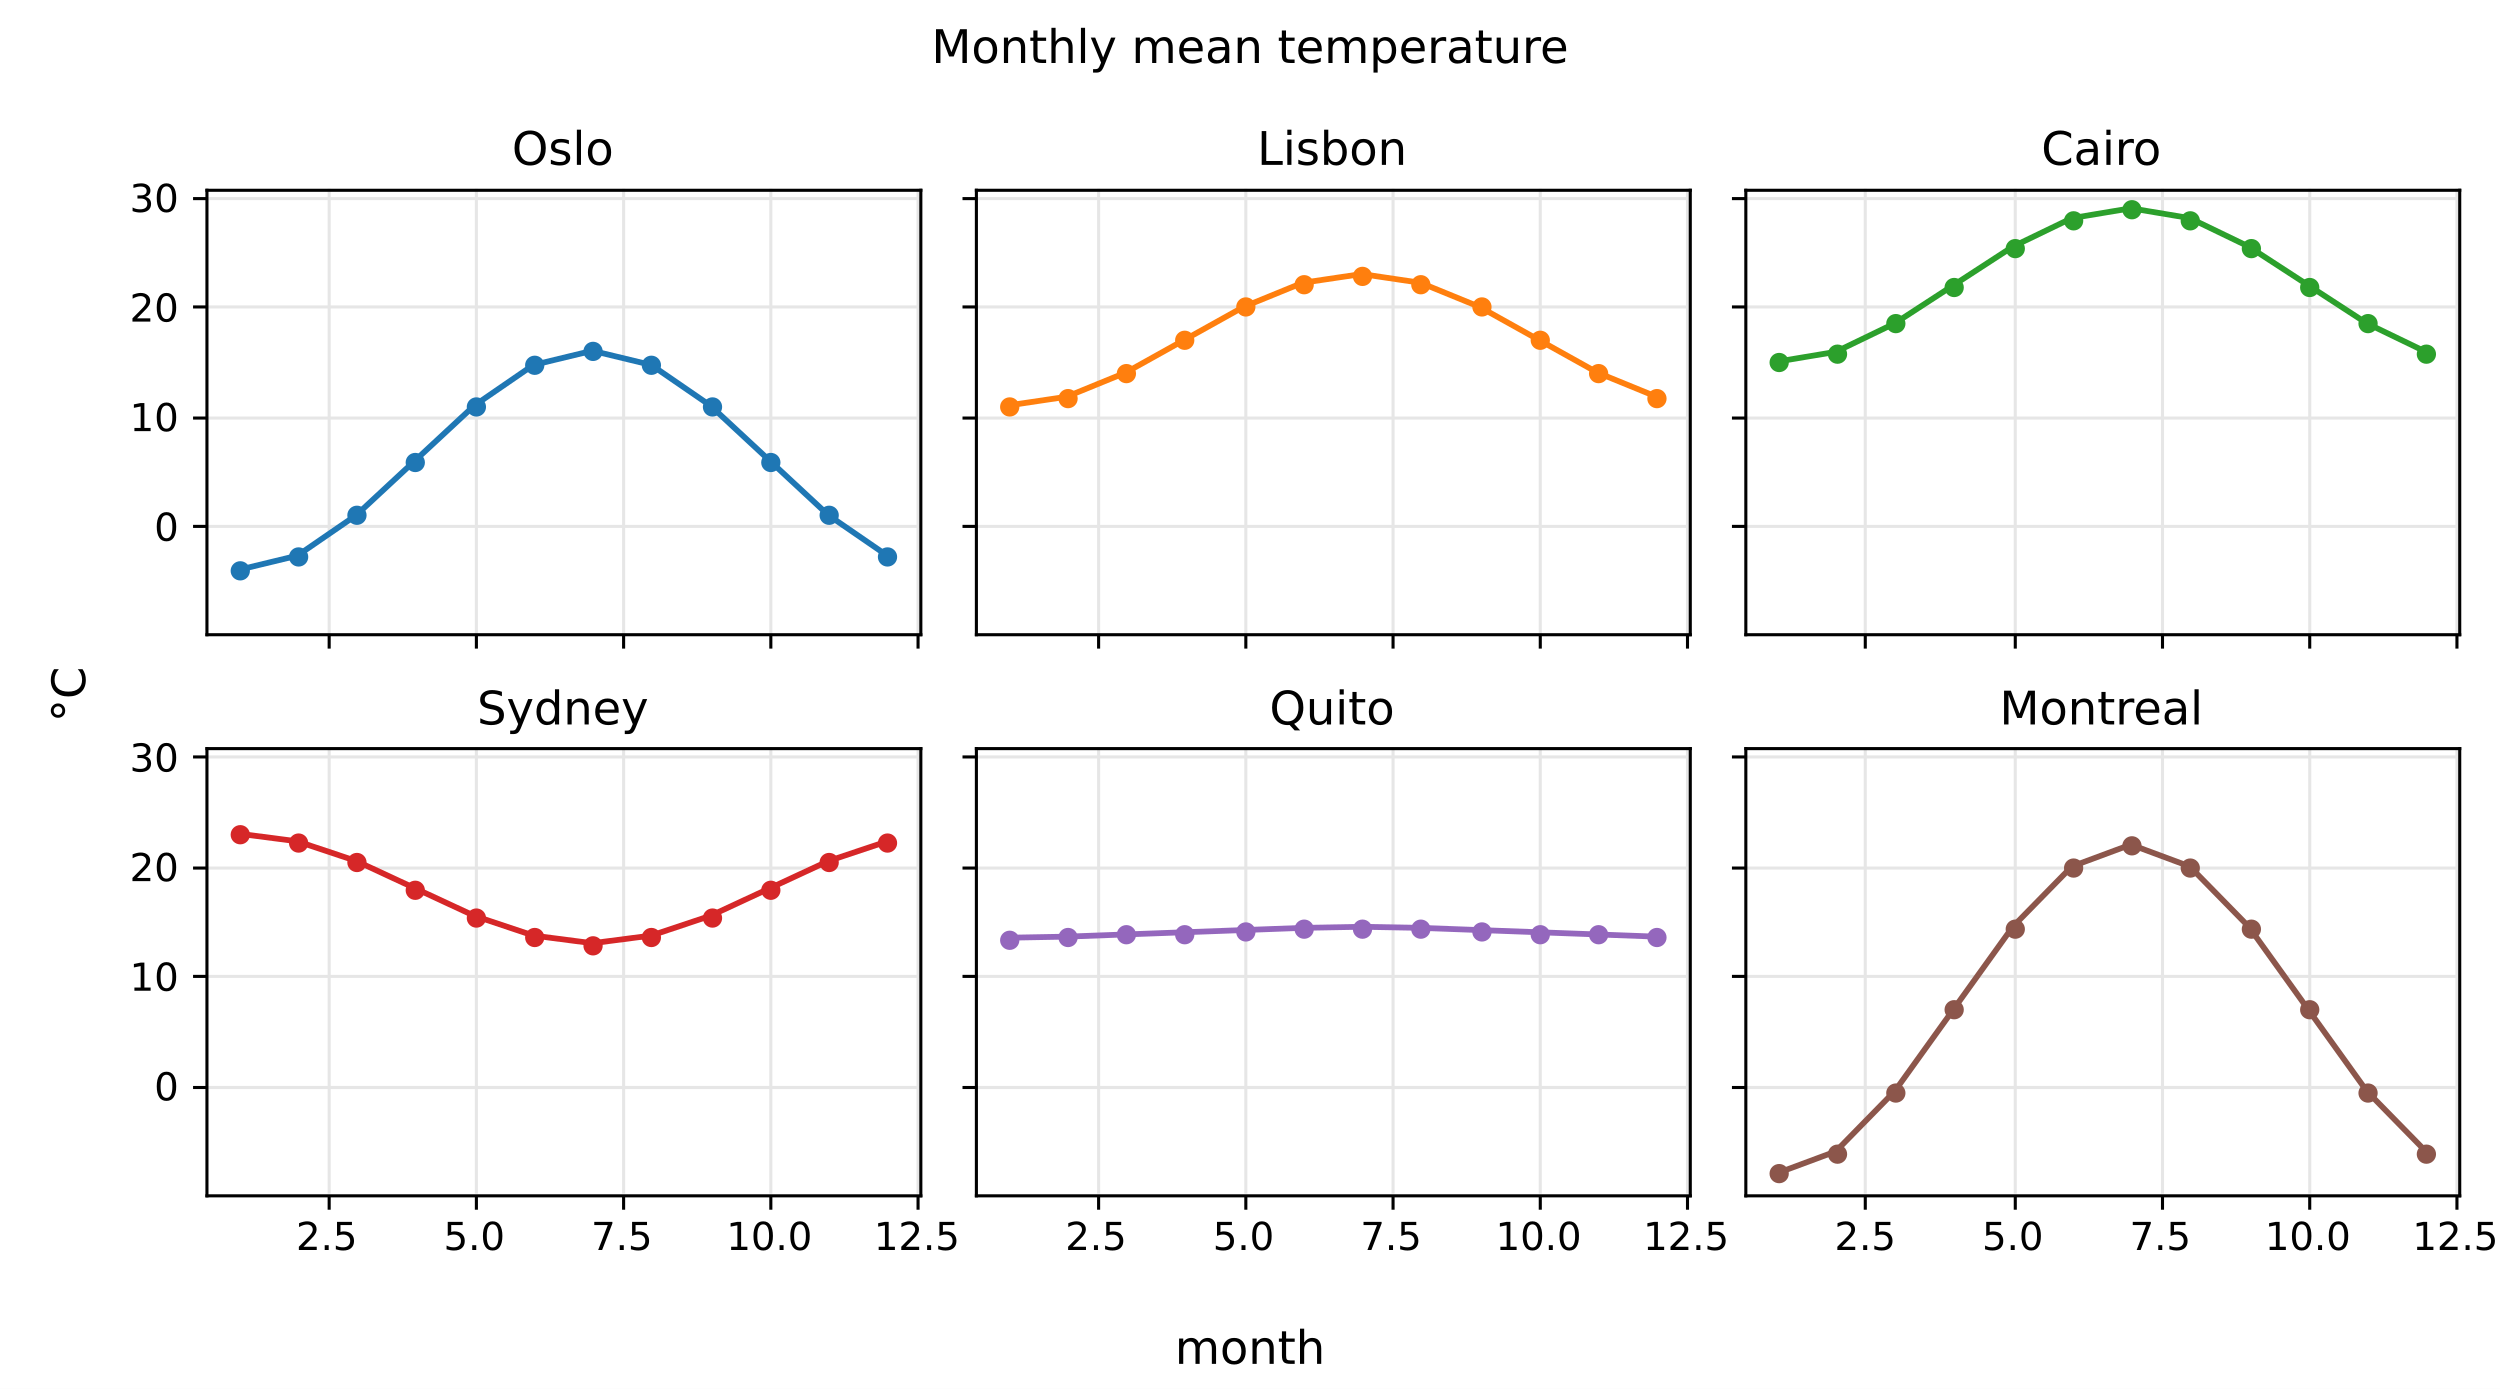
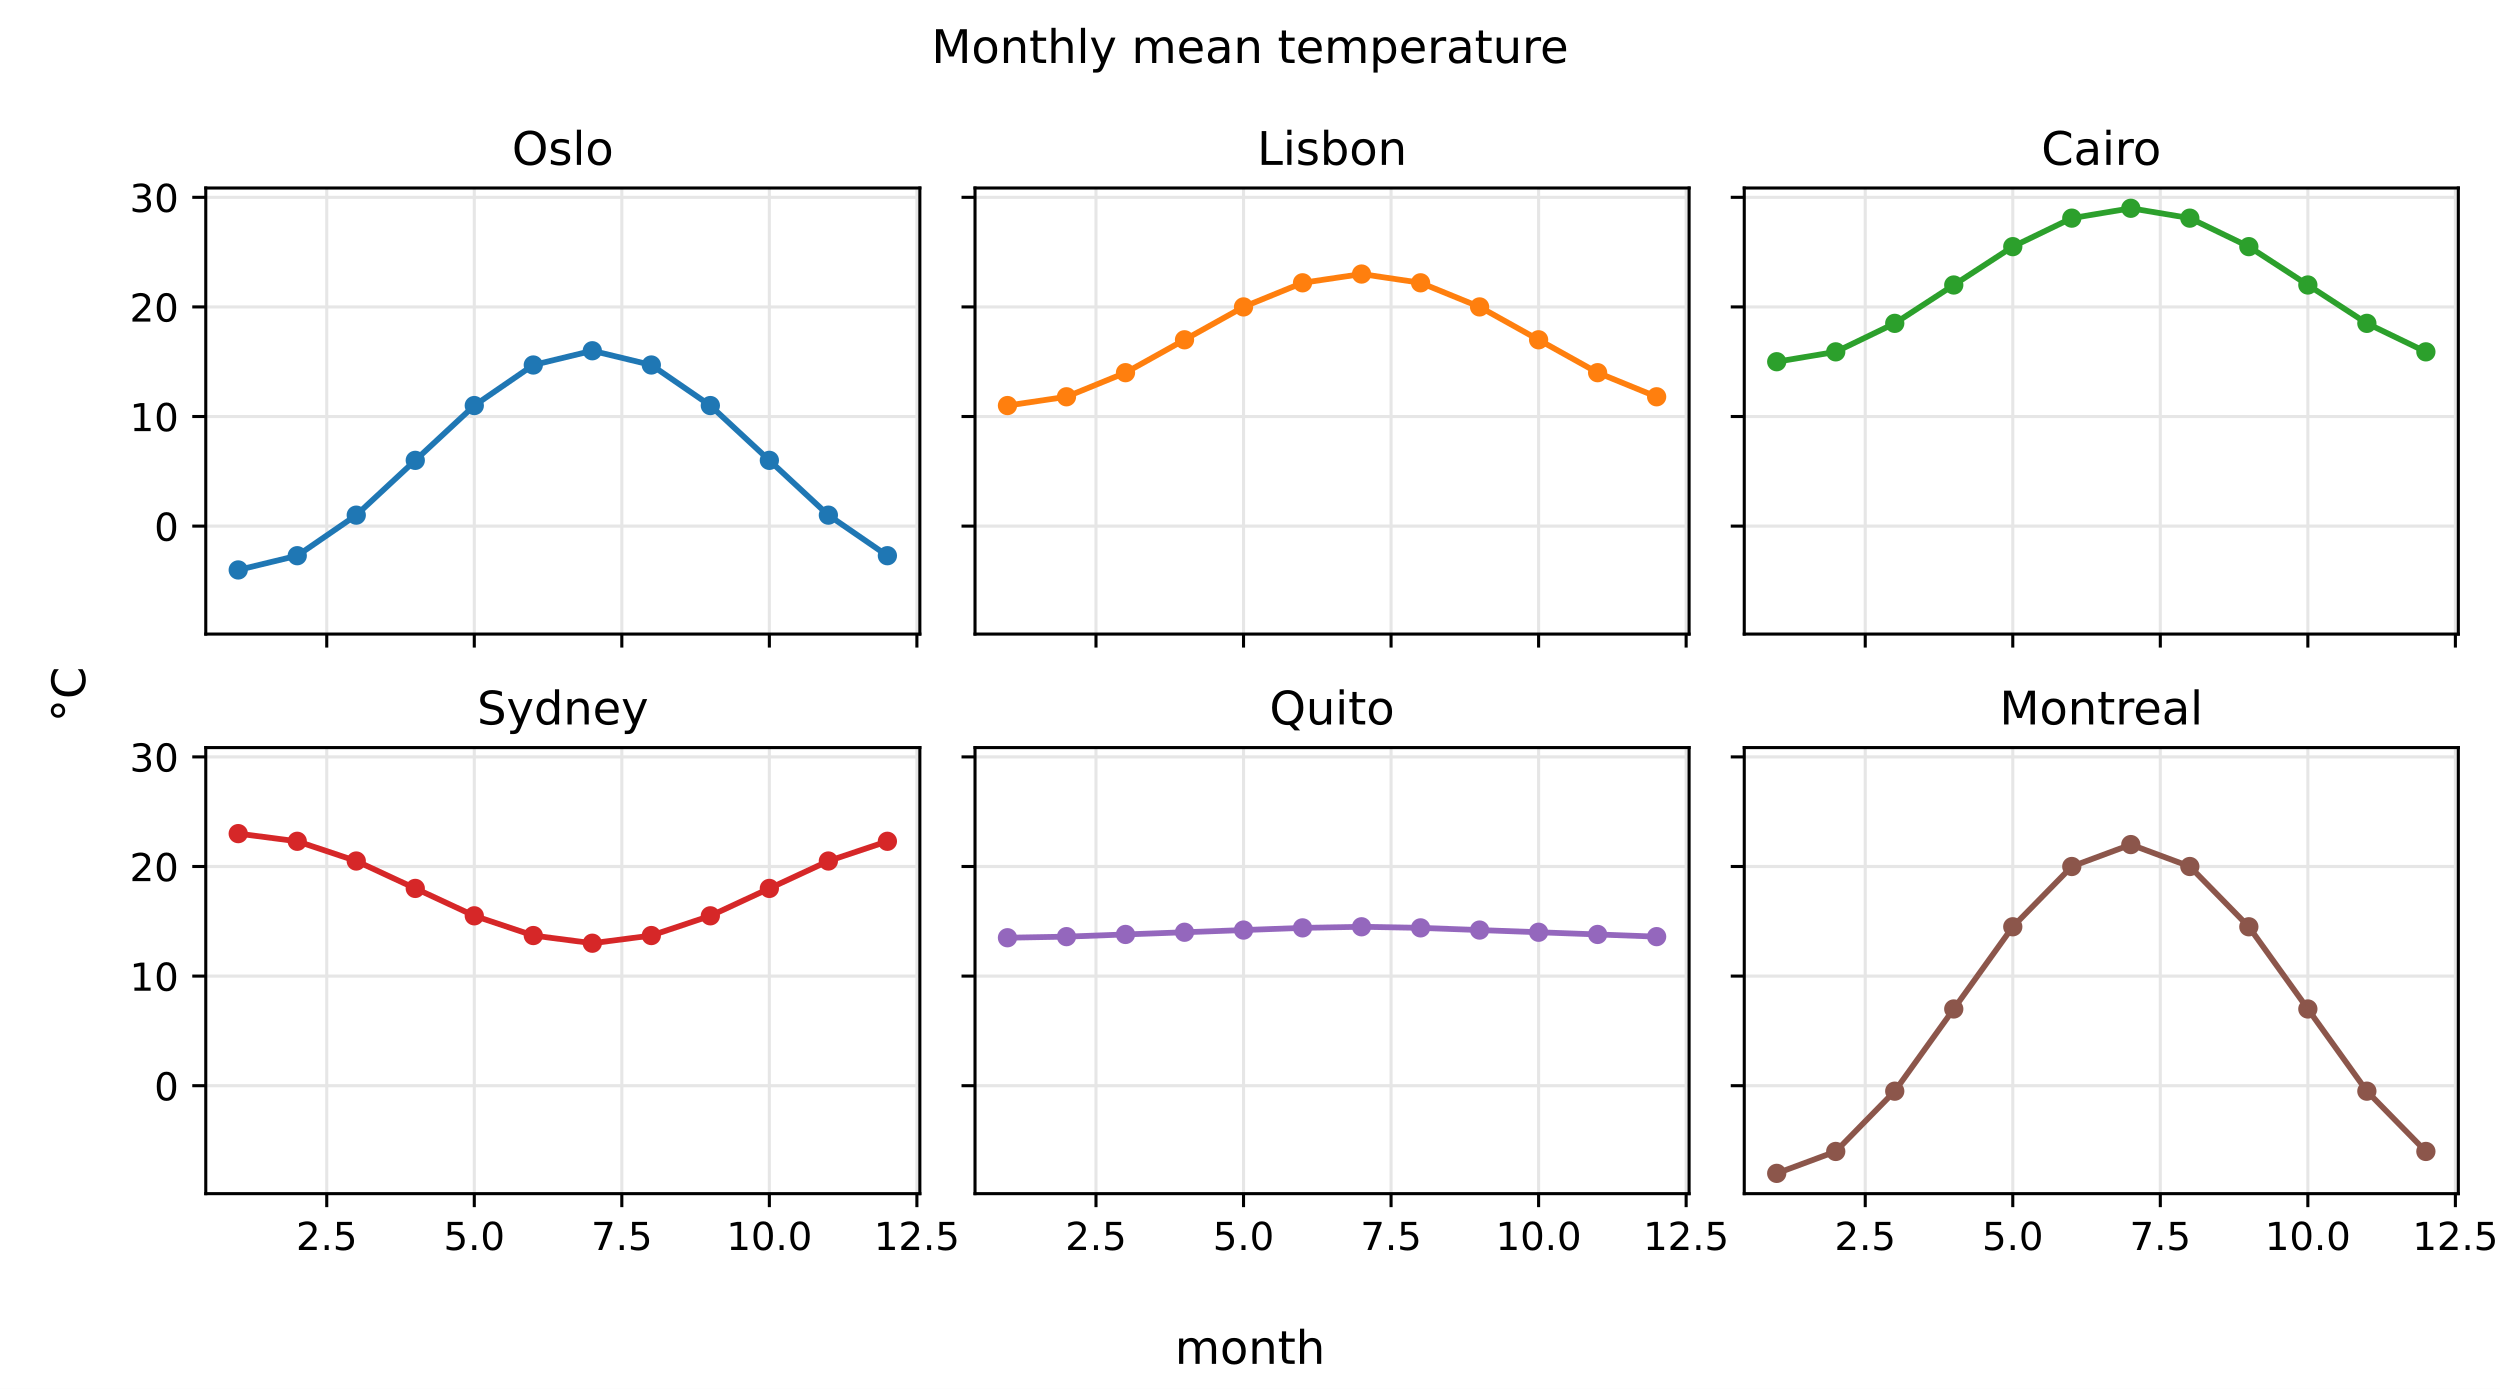
<svg xmlns="http://www.w3.org/2000/svg" width="900" height="500" viewBox="0 0 900 500">
  <rect width="900" height="500" fill="#ffffff" />
-   <rect x="74" y="68" width="257" height="160" fill="#ffffff" stroke="none" />
+   <rect x="74.076" y="67.681" width="257.067" height="160.583" fill="#ffffff" stroke="none" />
  <clipPath id="c0">
    <rect x="74.076" y="67.681" width="257.067" height="160.583" />
  </clipPath>
  <g clip-path="url(#c0)">
-     <path d="M118.5 228.5 L118.5 68.5 M171.5 228.5 L171.5 68.5 M224.5 228.5 L224.5 68.5 M277.5 228.5 L277.5 68.5 M330.5 228.5 L330.5 68.5" fill="none" stroke="#e6e6e6" stroke-width="1.111" stroke-linecap="square" stroke-linejoin="round" />
-   </g>
-   <path d="M118.5 228.5 L118.5 233.5 M171.5 228.5 L171.5 233.5 M224.5 228.5 L224.5 233.5 M277.5 228.5 L277.5 233.5 M330.5 228.5 L330.5 233.5" fill="none" stroke="#000000" stroke-width="1.111" />
+     <path d="M117.629 228.264 L117.629 67.681 M170.742 228.264 L170.742 67.681 M223.855 228.264 L223.855 67.681 M276.968 228.264 L276.968 67.681 M330.081 228.264 L330.081 67.681" fill="none" stroke="#e6e6e6" stroke-width="1.111" stroke-linecap="square" stroke-linejoin="round" />
+   </g>
+   <path d="M117.629 228.264 L117.629 233.125 M170.742 228.264 L170.742 233.125 M223.855 228.264 L223.855 233.125 M276.968 228.264 L276.968 233.125 M330.081 228.264 L330.081 233.125" fill="none" stroke="#000000" stroke-width="1.111" />
  <clipPath id="c1">
    <rect x="74.076" y="67.681" width="257.067" height="160.583" />
  </clipPath>
  <g clip-path="url(#c1)">
-     <path d="M74.5 189.5 L331.5 189.5 M74.5 150.5 L331.5 150.5 M74.5 110.5 L331.5 110.5 M74.5 71.5 L331.5 71.5" fill="none" stroke="#e6e6e6" stroke-width="1.111" stroke-linecap="square" stroke-linejoin="round" />
+     <path d="M74.076 189.4 L331.144 189.4 M74.076 149.945 L331.144 149.945 M74.076 110.49 L331.144 110.49 M74.076 71.035 L331.144 71.035" fill="none" stroke="#e6e6e6" stroke-width="1.111" stroke-linecap="square" stroke-linejoin="round" />
  </g>
  <text x="55.51" y="194.677" font-family="DejaVu Sans" font-size="13.889" fill="#000000">0</text>
  <text x="46.667" y="155.221" font-family="DejaVu Sans" font-size="13.889" fill="#000000">10</text>
  <text x="46.667" y="115.766" font-family="DejaVu Sans" font-size="13.889" fill="#000000">20</text>
  <text x="46.667" y="76.311" font-family="DejaVu Sans" font-size="13.889" fill="#000000">30</text>
-   <path d="M74.5 189.5 L69.5 189.5 M74.5 150.5 L69.5 150.5 M74.5 110.5 L69.5 110.5 M74.5 71.5 L69.5 71.5" fill="none" stroke="#000000" stroke-width="1.111" />
+   <path d="M74.076 189.4 L69.215 189.4 M74.076 149.945 L69.215 149.945 M74.076 110.49 L69.215 110.49 M74.076 71.035 L69.215 71.035" fill="none" stroke="#000000" stroke-width="1.111" />
  <clipPath id="c2">
    <rect x="74.076" y="67.681" width="257.067" height="160.583" />
  </clipPath>
  <g clip-path="url(#c2)" data-artist="artist/0/line">
    <path d="M85.761 205.183L107.007 200.053L128.252 185.455L149.497 165.727L170.742 146L191.987 131.401L213.233 126.272L234.478 131.401L255.723 146L276.968 165.727L298.213 185.455L319.459 200.053" fill="none" stroke="#1f77b4" stroke-width="2.083" stroke-linecap="square" stroke-linejoin="round" />
    <defs>
      <path id="m3" d="M0 2.778 C0.737 2.778 1.443 2.485 1.964 1.964 C2.485 1.443 2.778 0.737 2.778 0 C2.778 -0.737 2.485 -1.443 1.964 -1.964 C1.443 -2.485 0.737 -2.778 0 -2.778 C-0.737 -2.778 -1.443 -2.485 -1.964 -1.964 C-2.485 -1.443 -2.778 -0.737 -2.778 0 C-2.778 0.737 -2.485 1.443 -1.964 1.964 C-1.443 2.485 -0.737 2.778 0 2.778 Z" fill="#1f77b4" stroke="#1f77b4" stroke-width="1.389" stroke-linejoin="round" />
    </defs>
-     <use href="#m3" x="86.5" y="205.5" />
-     <use href="#m3" x="107.5" y="200.5" />
-     <use href="#m3" x="128.5" y="185.5" />
-     <use href="#m3" x="149.5" y="166.5" />
-     <use href="#m3" x="171.5" y="146.5" />
-     <use href="#m3" x="192.5" y="131.5" />
-     <use href="#m3" x="213.5" y="126.5" />
-     <use href="#m3" x="234.5" y="131.5" />
-     <use href="#m3" x="256.5" y="146.5" />
-     <use href="#m3" x="277.5" y="166.5" />
-     <use href="#m3" x="298.5" y="185.5" />
-     <use href="#m3" x="319.5" y="200.5" />
-   </g>
-   <path d="M74.5 228.5 L74.5 68.5" fill="none" stroke="#000000" stroke-width="1.111" stroke-linecap="square" />
-   <path d="M331.5 228.5 L331.5 68.5" fill="none" stroke="#000000" stroke-width="1.111" stroke-linecap="square" />
-   <path d="M74.5 228.5 L331.5 228.5" fill="none" stroke="#000000" stroke-width="1.111" stroke-linecap="square" />
-   <path d="M74.5 68.5 L331.5 68.5" fill="none" stroke="#000000" stroke-width="1.111" stroke-linecap="square" />
+     <use href="#m3" x="85.761" y="205.183" />
+     <use href="#m3" x="107.007" y="200.053" />
+     <use href="#m3" x="128.252" y="185.455" />
+     <use href="#m3" x="149.497" y="165.727" />
+     <use href="#m3" x="170.742" y="146" />
+     <use href="#m3" x="191.987" y="131.401" />
+     <use href="#m3" x="213.233" y="126.272" />
+     <use href="#m3" x="234.478" y="131.401" />
+     <use href="#m3" x="255.723" y="146" />
+     <use href="#m3" x="276.968" y="165.727" />
+     <use href="#m3" x="298.213" y="185.455" />
+     <use href="#m3" x="319.459" y="200.053" />
+   </g>
+   <path d="M74.076 228.264 L74.076 67.681" fill="none" stroke="#000000" stroke-width="1.111" stroke-linecap="square" />
+   <path d="M331.144 228.264 L331.144 67.681" fill="none" stroke="#000000" stroke-width="1.111" stroke-linecap="square" />
+   <path d="M74.076 228.264 L331.144 228.264" fill="none" stroke="#000000" stroke-width="1.111" stroke-linecap="square" />
+   <path d="M74.076 67.681 L331.144 67.681" fill="none" stroke="#000000" stroke-width="1.111" stroke-linecap="square" />
  <text x="184.29" y="59.348" font-family="DejaVu Sans" font-size="16.667" fill="#000000">Oslo</text>
-   <rect x="351" y="68" width="257" height="160" fill="#ffffff" stroke="none" />
+   <rect x="351.005" y="67.681" width="257.067" height="160.583" fill="#ffffff" stroke="none" />
  <clipPath id="c4">
    <rect x="351.005" y="67.681" width="257.067" height="160.583" />
  </clipPath>
  <g clip-path="url(#c4)">
-     <path d="M395.5 228.5 L395.5 68.5 M448.5 228.5 L448.5 68.5 M501.5 228.5 L501.5 68.5 M554.5 228.5 L554.5 68.5 M607.5 228.5 L607.5 68.5" fill="none" stroke="#e6e6e6" stroke-width="1.111" stroke-linecap="square" stroke-linejoin="round" />
-   </g>
-   <path d="M395.5 228.5 L395.5 233.5 M448.5 228.5 L448.5 233.5 M501.5 228.5 L501.5 233.5 M554.5 228.5 L554.5 233.5 M607.5 228.5 L607.5 233.5" fill="none" stroke="#000000" stroke-width="1.111" />
+     <path d="M394.557 228.264 L394.557 67.681 M447.67 228.264 L447.67 67.681 M500.783 228.264 L500.783 67.681 M553.896 228.264 L553.896 67.681 M607.01 228.264 L607.01 67.681" fill="none" stroke="#e6e6e6" stroke-width="1.111" stroke-linecap="square" stroke-linejoin="round" />
+   </g>
+   <path d="M394.557 228.264 L394.557 233.125 M447.67 228.264 L447.67 233.125 M500.783 228.264 L500.783 233.125 M553.896 228.264 L553.896 233.125 M607.01 228.264 L607.01 233.125" fill="none" stroke="#000000" stroke-width="1.111" />
  <clipPath id="c5">
    <rect x="351.005" y="67.681" width="257.067" height="160.583" />
  </clipPath>
  <g clip-path="url(#c5)">
-     <path d="M351.5 189.5 L608.5 189.5 M351.5 150.5 L608.5 150.5 M351.5 110.5 L608.5 110.5 M351.5 71.5 L608.5 71.5" fill="none" stroke="#e6e6e6" stroke-width="1.111" stroke-linecap="square" stroke-linejoin="round" />
-   </g>
-   <path d="M351.5 189.5 L346.5 189.5 M351.5 150.5 L346.5 150.5 M351.5 110.5 L346.5 110.5 M351.5 71.5 L346.5 71.5" fill="none" stroke="#000000" stroke-width="1.111" />
+     <path d="M351.005 189.4 L608.072 189.4 M351.005 149.945 L608.072 149.945 M351.005 110.49 L608.072 110.49 M351.005 71.035 L608.072 71.035" fill="none" stroke="#e6e6e6" stroke-width="1.111" stroke-linecap="square" stroke-linejoin="round" />
+   </g>
+   <path d="M351.005 189.4 L346.144 189.4 M351.005 149.945 L346.144 149.945 M351.005 110.49 L346.144 110.49 M351.005 71.035 L346.144 71.035" fill="none" stroke="#000000" stroke-width="1.111" />
  <clipPath id="c6">
    <rect x="351.005" y="67.681" width="257.067" height="160.583" />
  </clipPath>
  <g clip-path="url(#c6)" data-artist="artist/0/line">
    <path d="M362.69 146L383.935 142.843L405.18 134.163L426.425 122.326L447.67 110.49L468.916 101.81L490.161 98.653L511.406 101.81L532.651 110.49L553.896 122.326L575.142 134.163L596.387 142.843" fill="none" stroke="#ff7f0e" stroke-width="2.083" stroke-linecap="square" stroke-linejoin="round" />
    <defs>
      <path id="m7" d="M0 2.778 C0.737 2.778 1.443 2.485 1.964 1.964 C2.485 1.443 2.778 0.737 2.778 0 C2.778 -0.737 2.485 -1.443 1.964 -1.964 C1.443 -2.485 0.737 -2.778 0 -2.778 C-0.737 -2.778 -1.443 -2.485 -1.964 -1.964 C-2.485 -1.443 -2.778 -0.737 -2.778 0 C-2.778 0.737 -2.485 1.443 -1.964 1.964 C-1.443 2.485 -0.737 2.778 0 2.778 Z" fill="#ff7f0e" stroke="#ff7f0e" stroke-width="1.389" stroke-linejoin="round" />
    </defs>
-     <use href="#m7" x="363.5" y="146.5" />
-     <use href="#m7" x="384.5" y="143.5" />
-     <use href="#m7" x="405.5" y="134.5" />
-     <use href="#m7" x="426.5" y="122.5" />
-     <use href="#m7" x="448.5" y="110.5" />
-     <use href="#m7" x="469.5" y="102.5" />
-     <use href="#m7" x="490.5" y="99.5" />
-     <use href="#m7" x="511.5" y="102.5" />
-     <use href="#m7" x="533.5" y="110.5" />
-     <use href="#m7" x="554.5" y="122.5" />
-     <use href="#m7" x="575.5" y="134.5" />
-     <use href="#m7" x="596.5" y="143.5" />
-   </g>
-   <path d="M351.5 228.5 L351.5 68.5" fill="none" stroke="#000000" stroke-width="1.111" stroke-linecap="square" />
-   <path d="M608.5 228.5 L608.5 68.5" fill="none" stroke="#000000" stroke-width="1.111" stroke-linecap="square" />
-   <path d="M351.5 228.5 L608.5 228.5" fill="none" stroke="#000000" stroke-width="1.111" stroke-linecap="square" />
-   <path d="M351.5 68.5 L608.5 68.5" fill="none" stroke="#000000" stroke-width="1.111" stroke-linecap="square" />
+     <use href="#m7" x="362.69" y="146" />
+     <use href="#m7" x="383.935" y="142.843" />
+     <use href="#m7" x="405.18" y="134.163" />
+     <use href="#m7" x="426.425" y="122.326" />
+     <use href="#m7" x="447.67" y="110.49" />
+     <use href="#m7" x="468.916" y="101.81" />
+     <use href="#m7" x="490.161" y="98.653" />
+     <use href="#m7" x="511.406" y="101.81" />
+     <use href="#m7" x="532.651" y="110.49" />
+     <use href="#m7" x="553.896" y="122.326" />
+     <use href="#m7" x="575.142" y="134.163" />
+     <use href="#m7" x="596.387" y="142.843" />
+   </g>
+   <path d="M351.005 228.264 L351.005 67.681" fill="none" stroke="#000000" stroke-width="1.111" stroke-linecap="square" />
+   <path d="M608.072 228.264 L608.072 67.681" fill="none" stroke="#000000" stroke-width="1.111" stroke-linecap="square" />
+   <path d="M351.005 228.264 L608.072 228.264" fill="none" stroke="#000000" stroke-width="1.111" stroke-linecap="square" />
+   <path d="M351.005 67.681 L608.072 67.681" fill="none" stroke="#000000" stroke-width="1.111" stroke-linecap="square" />
  <text x="452.569" y="59.348" font-family="DejaVu Sans" font-size="16.667" fill="#000000">Lisbon</text>
-   <rect x="628" y="68" width="257" height="160" fill="#ffffff" stroke="none" />
+   <rect x="627.933" y="67.681" width="257.067" height="160.583" fill="#ffffff" stroke="none" />
  <clipPath id="c8">
    <rect x="627.933" y="67.681" width="257.067" height="160.583" />
  </clipPath>
  <g clip-path="url(#c8)">
-     <path d="M671.5 228.5 L671.5 68.5 M725.5 228.5 L725.5 68.5 M778.5 228.5 L778.5 68.5 M831.5 228.5 L831.5 68.5 M884.5 228.5 L884.5 68.5" fill="none" stroke="#e6e6e6" stroke-width="1.111" stroke-linecap="square" stroke-linejoin="round" />
-   </g>
-   <path d="M671.5 228.5 L671.5 233.5 M725.5 228.5 L725.5 233.5 M778.5 228.5 L778.5 233.5 M831.5 228.5 L831.5 233.5 M884.5 228.5 L884.5 233.5" fill="none" stroke="#000000" stroke-width="1.111" />
+     <path d="M671.486 228.264 L671.486 67.681 M724.599 228.264 L724.599 67.681 M777.712 228.264 L777.712 67.681 M830.825 228.264 L830.825 67.681 M883.938 228.264 L883.938 67.681" fill="none" stroke="#e6e6e6" stroke-width="1.111" stroke-linecap="square" stroke-linejoin="round" />
+   </g>
+   <path d="M671.486 228.264 L671.486 233.125 M724.599 228.264 L724.599 233.125 M777.712 228.264 L777.712 233.125 M830.825 228.264 L830.825 233.125 M883.938 228.264 L883.938 233.125" fill="none" stroke="#000000" stroke-width="1.111" />
  <clipPath id="c9">
    <rect x="627.933" y="67.681" width="257.067" height="160.583" />
  </clipPath>
  <g clip-path="url(#c9)">
-     <path d="M628.5 189.5 L885.5 189.5 M628.5 150.5 L885.5 150.5 M628.5 110.5 L885.5 110.5 M628.5 71.5 L885.5 71.5" fill="none" stroke="#e6e6e6" stroke-width="1.111" stroke-linecap="square" stroke-linejoin="round" />
-   </g>
-   <path d="M628.5 189.5 L623.5 189.5 M628.5 150.5 L623.5 150.5 M628.5 110.5 L623.5 110.5 M628.5 71.5 L623.5 71.5" fill="none" stroke="#000000" stroke-width="1.111" />
+     <path d="M627.933 189.4 L885 189.4 M627.933 149.945 L885 149.945 M627.933 110.49 L885 110.49 M627.933 71.035 L885 71.035" fill="none" stroke="#e6e6e6" stroke-width="1.111" stroke-linecap="square" stroke-linejoin="round" />
+   </g>
+   <path d="M627.933 189.4 L623.072 189.4 M627.933 149.945 L623.072 149.945 M627.933 110.49 L623.072 110.49 M627.933 71.035 L623.072 71.035" fill="none" stroke="#000000" stroke-width="1.111" />
  <clipPath id="c10">
    <rect x="627.933" y="67.681" width="257.067" height="160.583" />
  </clipPath>
  <g clip-path="url(#c10)" data-artist="artist/0/line">
    <path d="M639.618 130.218L660.863 126.667L682.108 116.408L703.353 102.599L724.599 88.79L745.844 78.531L767.089 74.98L788.334 78.531L809.58 88.79L830.825 102.599L852.07 116.408L873.315 126.667" fill="none" stroke="#2ca02c" stroke-width="2.083" stroke-linecap="square" stroke-linejoin="round" />
    <defs>
      <path id="m11" d="M0 2.778 C0.737 2.778 1.443 2.485 1.964 1.964 C2.485 1.443 2.778 0.737 2.778 0 C2.778 -0.737 2.485 -1.443 1.964 -1.964 C1.443 -2.485 0.737 -2.778 0 -2.778 C-0.737 -2.778 -1.443 -2.485 -1.964 -1.964 C-2.485 -1.443 -2.778 -0.737 -2.778 0 C-2.778 0.737 -2.485 1.443 -1.964 1.964 C-1.443 2.485 -0.737 2.778 0 2.778 Z" fill="#2ca02c" stroke="#2ca02c" stroke-width="1.389" stroke-linejoin="round" />
    </defs>
-     <use href="#m11" x="640.5" y="130.5" />
-     <use href="#m11" x="661.5" y="127.5" />
-     <use href="#m11" x="682.5" y="116.5" />
-     <use href="#m11" x="703.5" y="103.5" />
-     <use href="#m11" x="725.5" y="89.5" />
-     <use href="#m11" x="746.5" y="79.5" />
-     <use href="#m11" x="767.5" y="75.5" />
-     <use href="#m11" x="788.5" y="79.5" />
-     <use href="#m11" x="810.5" y="89.5" />
-     <use href="#m11" x="831.5" y="103.5" />
-     <use href="#m11" x="852.5" y="116.5" />
-     <use href="#m11" x="873.5" y="127.5" />
-   </g>
-   <path d="M628.5 228.5 L628.5 68.5" fill="none" stroke="#000000" stroke-width="1.111" stroke-linecap="square" />
-   <path d="M885.5 228.5 L885.5 68.5" fill="none" stroke="#000000" stroke-width="1.111" stroke-linecap="square" />
-   <path d="M628.5 228.5 L885.5 228.5" fill="none" stroke="#000000" stroke-width="1.111" stroke-linecap="square" />
-   <path d="M628.5 68.5 L885.5 68.5" fill="none" stroke="#000000" stroke-width="1.111" stroke-linecap="square" />
+     <use href="#m11" x="639.618" y="130.218" />
+     <use href="#m11" x="660.863" y="126.667" />
+     <use href="#m11" x="682.108" y="116.408" />
+     <use href="#m11" x="703.353" y="102.599" />
+     <use href="#m11" x="724.599" y="88.79" />
+     <use href="#m11" x="745.844" y="78.531" />
+     <use href="#m11" x="767.089" y="74.98" />
+     <use href="#m11" x="788.334" y="78.531" />
+     <use href="#m11" x="809.58" y="88.79" />
+     <use href="#m11" x="830.825" y="102.599" />
+     <use href="#m11" x="852.07" y="116.408" />
+     <use href="#m11" x="873.315" y="126.667" />
+   </g>
+   <path d="M627.933 228.264 L627.933 67.681" fill="none" stroke="#000000" stroke-width="1.111" stroke-linecap="square" />
+   <path d="M885 228.264 L885 67.681" fill="none" stroke="#000000" stroke-width="1.111" stroke-linecap="square" />
+   <path d="M627.933 228.264 L885 228.264" fill="none" stroke="#000000" stroke-width="1.111" stroke-linecap="square" />
+   <path d="M627.933 67.681 L885 67.681" fill="none" stroke="#000000" stroke-width="1.111" stroke-linecap="square" />
  <text x="734.873" y="59.348" font-family="DejaVu Sans" font-size="16.667" fill="#000000">Cairo</text>
-   <rect x="74" y="269" width="257" height="161" fill="#ffffff" stroke="none" />
+   <rect x="74.076" y="269.13" width="257.067" height="160.583" fill="#ffffff" stroke="none" />
  <clipPath id="c12">
    <rect x="74.076" y="269.13" width="257.067" height="160.583" />
  </clipPath>
  <g clip-path="url(#c12)">
-     <path d="M118.5 430.5 L118.5 269.5 M171.5 430.5 L171.5 269.5 M224.5 430.5 L224.5 269.5 M277.5 430.5 L277.5 269.5 M330.5 430.5 L330.5 269.5" fill="none" stroke="#e6e6e6" stroke-width="1.111" stroke-linecap="square" stroke-linejoin="round" />
+     <path d="M117.629 429.713 L117.629 269.13 M170.742 429.713 L170.742 269.13 M223.855 429.713 L223.855 269.13 M276.968 429.713 L276.968 269.13 M330.081 429.713 L330.081 269.13" fill="none" stroke="#e6e6e6" stroke-width="1.111" stroke-linecap="square" stroke-linejoin="round" />
  </g>
  <text x="106.574" y="449.988" font-family="DejaVu Sans" font-size="13.889" fill="#000000">2.5</text>
  <text x="159.687" y="449.988" font-family="DejaVu Sans" font-size="13.889" fill="#000000">5.0</text>
  <text x="212.8" y="449.988" font-family="DejaVu Sans" font-size="13.889" fill="#000000">7.5</text>
  <text x="261.492" y="449.988" font-family="DejaVu Sans" font-size="13.889" fill="#000000">10.0</text>
  <text x="314.605" y="449.988" font-family="DejaVu Sans" font-size="13.889" fill="#000000">12.5</text>
-   <path d="M118.5 430.5 L118.5 435.5 M171.5 430.5 L171.5 435.5 M224.5 430.5 L224.5 435.5 M277.5 430.5 L277.5 435.5 M330.5 430.5 L330.5 435.5" fill="none" stroke="#000000" stroke-width="1.111" />
+   <path d="M117.629 429.713 L117.629 434.574 M170.742 429.713 L170.742 434.574 M223.855 429.713 L223.855 434.574 M276.968 429.713 L276.968 434.574 M330.081 429.713 L330.081 434.574" fill="none" stroke="#000000" stroke-width="1.111" />
  <clipPath id="c13">
    <rect x="74.076" y="269.13" width="257.067" height="160.583" />
  </clipPath>
  <g clip-path="url(#c13)">
-     <path d="M74.5 391.5 L331.5 391.5 M74.5 351.5 L331.5 351.5 M74.5 312.5 L331.5 312.5 M74.5 272.5 L331.5 272.5" fill="none" stroke="#e6e6e6" stroke-width="1.111" stroke-linecap="square" stroke-linejoin="round" />
+     <path d="M74.076 390.85 L331.144 390.85 M74.076 351.394 L331.144 351.394 M74.076 311.939 L331.144 311.939 M74.076 272.484 L331.144 272.484" fill="none" stroke="#e6e6e6" stroke-width="1.111" stroke-linecap="square" stroke-linejoin="round" />
  </g>
  <text x="55.51" y="396.126" font-family="DejaVu Sans" font-size="13.889" fill="#000000">0</text>
  <text x="46.667" y="356.671" font-family="DejaVu Sans" font-size="13.889" fill="#000000">10</text>
  <text x="46.667" y="317.215" font-family="DejaVu Sans" font-size="13.889" fill="#000000">20</text>
  <text x="46.667" y="277.76" font-family="DejaVu Sans" font-size="13.889" fill="#000000">30</text>
-   <path d="M74.5 391.5 L69.5 391.5 M74.5 351.5 L69.5 351.5 M74.5 312.5 L69.5 312.5 M74.5 272.5 L69.5 272.5" fill="none" stroke="#000000" stroke-width="1.111" />
+   <path d="M74.076 390.85 L69.215 390.85 M74.076 351.394 L69.215 351.394 M74.076 311.939 L69.215 311.939 M74.076 272.484 L69.215 272.484" fill="none" stroke="#000000" stroke-width="1.111" />
  <clipPath id="c14">
    <rect x="74.076" y="269.13" width="257.067" height="160.583" />
  </clipPath>
  <g clip-path="url(#c14)" data-artist="artist/0/line">
    <path d="M85.761 300.103L107.007 302.865L128.252 309.966L149.497 319.83L170.742 329.694L191.987 336.796L213.233 339.558L234.478 336.796L255.723 329.694L276.968 319.83L298.213 309.966L319.459 302.865" fill="none" stroke="#d62728" stroke-width="2.083" stroke-linecap="square" stroke-linejoin="round" />
    <defs>
      <path id="m15" d="M0 2.778 C0.737 2.778 1.443 2.485 1.964 1.964 C2.485 1.443 2.778 0.737 2.778 0 C2.778 -0.737 2.485 -1.443 1.964 -1.964 C1.443 -2.485 0.737 -2.778 0 -2.778 C-0.737 -2.778 -1.443 -2.485 -1.964 -1.964 C-2.485 -1.443 -2.778 -0.737 -2.778 0 C-2.778 0.737 -2.485 1.443 -1.964 1.964 C-1.443 2.485 -0.737 2.778 0 2.778 Z" fill="#d62728" stroke="#d62728" stroke-width="1.389" stroke-linejoin="round" />
    </defs>
-     <use href="#m15" x="86.5" y="300.5" />
-     <use href="#m15" x="107.5" y="303.5" />
-     <use href="#m15" x="128.5" y="310.5" />
-     <use href="#m15" x="149.5" y="320.5" />
-     <use href="#m15" x="171.5" y="330.5" />
-     <use href="#m15" x="192.5" y="337.5" />
-     <use href="#m15" x="213.5" y="340.5" />
-     <use href="#m15" x="234.5" y="337.5" />
-     <use href="#m15" x="256.5" y="330.5" />
-     <use href="#m15" x="277.5" y="320.5" />
-     <use href="#m15" x="298.5" y="310.5" />
-     <use href="#m15" x="319.5" y="303.5" />
-   </g>
-   <path d="M74.5 430.5 L74.5 269.5" fill="none" stroke="#000000" stroke-width="1.111" stroke-linecap="square" />
-   <path d="M331.5 430.5 L331.5 269.5" fill="none" stroke="#000000" stroke-width="1.111" stroke-linecap="square" />
-   <path d="M74.5 430.5 L331.5 430.5" fill="none" stroke="#000000" stroke-width="1.111" stroke-linecap="square" />
-   <path d="M74.5 269.5 L331.5 269.5" fill="none" stroke="#000000" stroke-width="1.111" stroke-linecap="square" />
+     <use href="#m15" x="85.761" y="300.103" />
+     <use href="#m15" x="107.007" y="302.865" />
+     <use href="#m15" x="128.252" y="309.966" />
+     <use href="#m15" x="149.497" y="319.83" />
+     <use href="#m15" x="170.742" y="329.694" />
+     <use href="#m15" x="191.987" y="336.796" />
+     <use href="#m15" x="213.233" y="339.558" />
+     <use href="#m15" x="234.478" y="336.796" />
+     <use href="#m15" x="255.723" y="329.694" />
+     <use href="#m15" x="276.968" y="319.83" />
+     <use href="#m15" x="298.213" y="309.966" />
+     <use href="#m15" x="319.459" y="302.865" />
+   </g>
+   <path d="M74.076 429.713 L74.076 269.13" fill="none" stroke="#000000" stroke-width="1.111" stroke-linecap="square" />
+   <path d="M331.144 429.713 L331.144 269.13" fill="none" stroke="#000000" stroke-width="1.111" stroke-linecap="square" />
+   <path d="M74.076 429.713 L331.144 429.713" fill="none" stroke="#000000" stroke-width="1.111" stroke-linecap="square" />
+   <path d="M74.076 269.13 L331.144 269.13" fill="none" stroke="#000000" stroke-width="1.111" stroke-linecap="square" />
  <text x="171.766" y="260.797" font-family="DejaVu Sans" font-size="16.667" fill="#000000">Sydney</text>
-   <rect x="351" y="269" width="257" height="161" fill="#ffffff" stroke="none" />
+   <rect x="351.005" y="269.13" width="257.067" height="160.583" fill="#ffffff" stroke="none" />
  <clipPath id="c16">
    <rect x="351.005" y="269.13" width="257.067" height="160.583" />
  </clipPath>
  <g clip-path="url(#c16)">
-     <path d="M395.5 430.5 L395.5 269.5 M448.5 430.5 L448.5 269.5 M501.5 430.5 L501.5 269.5 M554.5 430.5 L554.5 269.5 M607.5 430.5 L607.5 269.5" fill="none" stroke="#e6e6e6" stroke-width="1.111" stroke-linecap="square" stroke-linejoin="round" />
+     <path d="M394.557 429.713 L394.557 269.13 M447.67 429.713 L447.67 269.13 M500.783 429.713 L500.783 269.13 M553.896 429.713 L553.896 269.13 M607.01 429.713 L607.01 269.13" fill="none" stroke="#e6e6e6" stroke-width="1.111" stroke-linecap="square" stroke-linejoin="round" />
  </g>
  <text x="383.503" y="449.988" font-family="DejaVu Sans" font-size="13.889" fill="#000000">2.5</text>
  <text x="436.616" y="449.988" font-family="DejaVu Sans" font-size="13.889" fill="#000000">5.0</text>
  <text x="489.729" y="449.988" font-family="DejaVu Sans" font-size="13.889" fill="#000000">7.5</text>
  <text x="538.42" y="449.988" font-family="DejaVu Sans" font-size="13.889" fill="#000000">10.0</text>
  <text x="591.533" y="449.988" font-family="DejaVu Sans" font-size="13.889" fill="#000000">12.5</text>
-   <path d="M395.5 430.5 L395.5 435.5 M448.5 430.5 L448.5 435.5 M501.5 430.5 L501.5 435.5 M554.5 430.5 L554.5 435.5 M607.5 430.5 L607.5 435.5" fill="none" stroke="#000000" stroke-width="1.111" />
+   <path d="M394.557 429.713 L394.557 434.574 M447.67 429.713 L447.67 434.574 M500.783 429.713 L500.783 434.574 M553.896 429.713 L553.896 434.574 M607.01 429.713 L607.01 434.574" fill="none" stroke="#000000" stroke-width="1.111" />
  <clipPath id="c17">
    <rect x="351.005" y="269.13" width="257.067" height="160.583" />
  </clipPath>
  <g clip-path="url(#c17)">
-     <path d="M351.5 391.5 L608.5 391.5 M351.5 351.5 L608.5 351.5 M351.5 312.5 L608.5 312.5 M351.5 272.5 L608.5 272.5" fill="none" stroke="#e6e6e6" stroke-width="1.111" stroke-linecap="square" stroke-linejoin="round" />
-   </g>
-   <path d="M351.5 391.5 L346.5 391.5 M351.5 351.5 L346.5 351.5 M351.5 312.5 L346.5 312.5 M351.5 272.5 L346.5 272.5" fill="none" stroke="#000000" stroke-width="1.111" />
+     <path d="M351.005 390.85 L608.072 390.85 M351.005 351.394 L608.072 351.394 M351.005 311.939 L608.072 311.939 M351.005 272.484 L608.072 272.484" fill="none" stroke="#e6e6e6" stroke-width="1.111" stroke-linecap="square" stroke-linejoin="round" />
+   </g>
+   <path d="M351.005 390.85 L346.144 390.85 M351.005 351.394 L346.144 351.394 M351.005 311.939 L346.144 311.939 M351.005 272.484 L346.144 272.484" fill="none" stroke="#000000" stroke-width="1.111" />
  <clipPath id="c18">
    <rect x="351.005" y="269.13" width="257.067" height="160.583" />
  </clipPath>
  <g clip-path="url(#c18)" data-artist="artist/0/line">
    <path d="M362.69 337.585L383.935 337.19L405.18 336.401L426.425 335.612L447.67 334.823L468.916 334.034L490.161 333.64L511.406 334.034L532.651 334.823L553.896 335.612L575.142 336.401L596.387 337.19" fill="none" stroke="#9467bd" stroke-width="2.083" stroke-linecap="square" stroke-linejoin="round" />
    <defs>
      <path id="m19" d="M0 2.778 C0.737 2.778 1.443 2.485 1.964 1.964 C2.485 1.443 2.778 0.737 2.778 0 C2.778 -0.737 2.485 -1.443 1.964 -1.964 C1.443 -2.485 0.737 -2.778 0 -2.778 C-0.737 -2.778 -1.443 -2.485 -1.964 -1.964 C-2.485 -1.443 -2.778 -0.737 -2.778 0 C-2.778 0.737 -2.485 1.443 -1.964 1.964 C-1.443 2.485 -0.737 2.778 0 2.778 Z" fill="#9467bd" stroke="#9467bd" stroke-width="1.389" stroke-linejoin="round" />
    </defs>
-     <use href="#m19" x="363.5" y="338.5" />
-     <use href="#m19" x="384.5" y="337.5" />
-     <use href="#m19" x="405.5" y="336.5" />
-     <use href="#m19" x="426.5" y="336.5" />
-     <use href="#m19" x="448.5" y="335.5" />
-     <use href="#m19" x="469.5" y="334.5" />
-     <use href="#m19" x="490.5" y="334.5" />
-     <use href="#m19" x="511.5" y="334.5" />
-     <use href="#m19" x="533.5" y="335.5" />
-     <use href="#m19" x="554.5" y="336.5" />
-     <use href="#m19" x="575.5" y="336.5" />
-     <use href="#m19" x="596.5" y="337.5" />
-   </g>
-   <path d="M351.5 430.5 L351.5 269.5" fill="none" stroke="#000000" stroke-width="1.111" stroke-linecap="square" />
-   <path d="M608.5 430.5 L608.5 269.5" fill="none" stroke="#000000" stroke-width="1.111" stroke-linecap="square" />
-   <path d="M351.5 430.5 L608.5 430.5" fill="none" stroke="#000000" stroke-width="1.111" stroke-linecap="square" />
-   <path d="M351.5 269.5 L608.5 269.5" fill="none" stroke="#000000" stroke-width="1.111" stroke-linecap="square" />
+     <use href="#m19" x="362.69" y="337.585" />
+     <use href="#m19" x="383.935" y="337.19" />
+     <use href="#m19" x="405.18" y="336.401" />
+     <use href="#m19" x="426.425" y="335.612" />
+     <use href="#m19" x="447.67" y="334.823" />
+     <use href="#m19" x="468.916" y="334.034" />
+     <use href="#m19" x="490.161" y="333.64" />
+     <use href="#m19" x="511.406" y="334.034" />
+     <use href="#m19" x="532.651" y="334.823" />
+     <use href="#m19" x="553.896" y="335.612" />
+     <use href="#m19" x="575.142" y="336.401" />
+     <use href="#m19" x="596.387" y="337.19" />
+   </g>
+   <path d="M351.005 429.713 L351.005 269.13" fill="none" stroke="#000000" stroke-width="1.111" stroke-linecap="square" />
+   <path d="M608.072 429.713 L608.072 269.13" fill="none" stroke="#000000" stroke-width="1.111" stroke-linecap="square" />
+   <path d="M351.005 429.713 L608.072 429.713" fill="none" stroke="#000000" stroke-width="1.111" stroke-linecap="square" />
+   <path d="M351.005 269.13 L608.072 269.13" fill="none" stroke="#000000" stroke-width="1.111" stroke-linecap="square" />
  <text x="457.015" y="260.797" font-family="DejaVu Sans" font-size="16.667" fill="#000000">Quito</text>
-   <rect x="628" y="269" width="257" height="161" fill="#ffffff" stroke="none" />
+   <rect x="627.933" y="269.13" width="257.067" height="160.583" fill="#ffffff" stroke="none" />
  <clipPath id="c20">
    <rect x="627.933" y="269.13" width="257.067" height="160.583" />
  </clipPath>
  <g clip-path="url(#c20)">
-     <path d="M671.5 430.5 L671.5 269.5 M725.5 430.5 L725.5 269.5 M778.5 430.5 L778.5 269.5 M831.5 430.5 L831.5 269.5 M884.5 430.5 L884.5 269.5" fill="none" stroke="#e6e6e6" stroke-width="1.111" stroke-linecap="square" stroke-linejoin="round" />
+     <path d="M671.486 429.713 L671.486 269.13 M724.599 429.713 L724.599 269.13 M777.712 429.713 L777.712 269.13 M830.825 429.713 L830.825 269.13 M883.938 429.713 L883.938 269.13" fill="none" stroke="#e6e6e6" stroke-width="1.111" stroke-linecap="square" stroke-linejoin="round" />
  </g>
  <text x="660.431" y="449.988" font-family="DejaVu Sans" font-size="13.889" fill="#000000">2.5</text>
  <text x="713.544" y="449.988" font-family="DejaVu Sans" font-size="13.889" fill="#000000">5.0</text>
  <text x="766.657" y="449.988" font-family="DejaVu Sans" font-size="13.889" fill="#000000">7.5</text>
  <text x="815.348" y="449.988" font-family="DejaVu Sans" font-size="13.889" fill="#000000">10.0</text>
  <text x="868.461" y="449.988" font-family="DejaVu Sans" font-size="13.889" fill="#000000">12.5</text>
-   <path d="M671.5 430.5 L671.5 435.5 M725.5 430.5 L725.5 435.5 M778.5 430.5 L778.5 435.5 M831.5 430.5 L831.5 435.5 M884.5 430.5 L884.5 435.5" fill="none" stroke="#000000" stroke-width="1.111" />
+   <path d="M671.486 429.713 L671.486 434.574 M724.599 429.713 L724.599 434.574 M777.712 429.713 L777.712 434.574 M830.825 429.713 L830.825 434.574 M883.938 429.713 L883.938 434.574" fill="none" stroke="#000000" stroke-width="1.111" />
  <clipPath id="c21">
    <rect x="627.933" y="269.13" width="257.067" height="160.583" />
  </clipPath>
  <g clip-path="url(#c21)">
-     <path d="M628.5 391.5 L885.5 391.5 M628.5 351.5 L885.5 351.5 M628.5 312.5 L885.5 312.5 M628.5 272.5 L885.5 272.5" fill="none" stroke="#e6e6e6" stroke-width="1.111" stroke-linecap="square" stroke-linejoin="round" />
-   </g>
-   <path d="M628.5 391.5 L623.5 391.5 M628.5 351.5 L623.5 351.5 M628.5 312.5 L623.5 312.5 M628.5 272.5 L623.5 272.5" fill="none" stroke="#000000" stroke-width="1.111" />
+     <path d="M627.933 390.85 L885 390.85 M627.933 351.394 L885 351.394 M627.933 311.939 L885 311.939 M627.933 272.484 L885 272.484" fill="none" stroke="#e6e6e6" stroke-width="1.111" stroke-linecap="square" stroke-linejoin="round" />
+   </g>
+   <path d="M627.933 390.85 L623.072 390.85 M627.933 351.394 L623.072 351.394 M627.933 311.939 L623.072 311.939 M627.933 272.484 L623.072 272.484" fill="none" stroke="#000000" stroke-width="1.111" />
  <clipPath id="c22">
    <rect x="627.933" y="269.13" width="257.067" height="160.583" />
  </clipPath>
  <g clip-path="url(#c22)" data-artist="artist/0/line">
    <path d="M639.618 422.414L660.863 414.523L682.108 392.822L703.353 363.231L724.599 333.64L745.844 311.939L767.089 304.048L788.334 311.939L809.58 333.64L830.825 363.231L852.07 392.822L873.315 414.523" fill="none" stroke="#8c564b" stroke-width="2.083" stroke-linecap="square" stroke-linejoin="round" />
    <defs>
      <path id="m23" d="M0 2.778 C0.737 2.778 1.443 2.485 1.964 1.964 C2.485 1.443 2.778 0.737 2.778 0 C2.778 -0.737 2.485 -1.443 1.964 -1.964 C1.443 -2.485 0.737 -2.778 0 -2.778 C-0.737 -2.778 -1.443 -2.485 -1.964 -1.964 C-2.485 -1.443 -2.778 -0.737 -2.778 0 C-2.778 0.737 -2.485 1.443 -1.964 1.964 C-1.443 2.485 -0.737 2.778 0 2.778 Z" fill="#8c564b" stroke="#8c564b" stroke-width="1.389" stroke-linejoin="round" />
    </defs>
-     <use href="#m23" x="640.5" y="422.5" />
-     <use href="#m23" x="661.5" y="415.5" />
-     <use href="#m23" x="682.5" y="393.5" />
-     <use href="#m23" x="703.5" y="363.5" />
-     <use href="#m23" x="725.5" y="334.5" />
-     <use href="#m23" x="746.5" y="312.5" />
-     <use href="#m23" x="767.5" y="304.5" />
-     <use href="#m23" x="788.5" y="312.5" />
-     <use href="#m23" x="810.5" y="334.5" />
-     <use href="#m23" x="831.5" y="363.5" />
-     <use href="#m23" x="852.5" y="393.5" />
-     <use href="#m23" x="873.5" y="415.5" />
-   </g>
-   <path d="M628.5 430.5 L628.5 269.5" fill="none" stroke="#000000" stroke-width="1.111" stroke-linecap="square" />
-   <path d="M885.5 430.5 L885.5 269.5" fill="none" stroke="#000000" stroke-width="1.111" stroke-linecap="square" />
-   <path d="M628.5 430.5 L885.5 430.5" fill="none" stroke="#000000" stroke-width="1.111" stroke-linecap="square" />
-   <path d="M628.5 269.5 L885.5 269.5" fill="none" stroke="#000000" stroke-width="1.111" stroke-linecap="square" />
+     <use href="#m23" x="639.618" y="422.414" />
+     <use href="#m23" x="660.863" y="414.523" />
+     <use href="#m23" x="682.108" y="392.822" />
+     <use href="#m23" x="703.353" y="363.231" />
+     <use href="#m23" x="724.599" y="333.64" />
+     <use href="#m23" x="745.844" y="311.939" />
+     <use href="#m23" x="767.089" y="304.048" />
+     <use href="#m23" x="788.334" y="311.939" />
+     <use href="#m23" x="809.58" y="333.64" />
+     <use href="#m23" x="830.825" y="363.231" />
+     <use href="#m23" x="852.07" y="392.822" />
+     <use href="#m23" x="873.315" y="414.523" />
+   </g>
+   <path d="M627.933 429.713 L627.933 269.13" fill="none" stroke="#000000" stroke-width="1.111" stroke-linecap="square" />
+   <path d="M885 429.713 L885 269.13" fill="none" stroke="#000000" stroke-width="1.111" stroke-linecap="square" />
+   <path d="M627.933 429.713 L885 429.713" fill="none" stroke="#000000" stroke-width="1.111" stroke-linecap="square" />
+   <path d="M627.933 269.13 L885 269.13" fill="none" stroke="#000000" stroke-width="1.111" stroke-linecap="square" />
  <text x="719.826" y="260.797" font-family="DejaVu Sans" font-size="16.667" fill="#000000">Montreal</text>
  <text x="335.32" y="22.672" font-family="DejaVu Sans" font-size="16.667" fill="#000000">Monthly mean temperature</text>
  <text x="422.953" y="490.996" font-family="DejaVu Sans" font-size="16.667" fill="#000000">month</text>
  <text x="30.663" y="259.992" font-family="DejaVu Sans" font-size="16.667" fill="#000000" transform="rotate(-90 30.6628 259.9922)">°C</text>
</svg>
